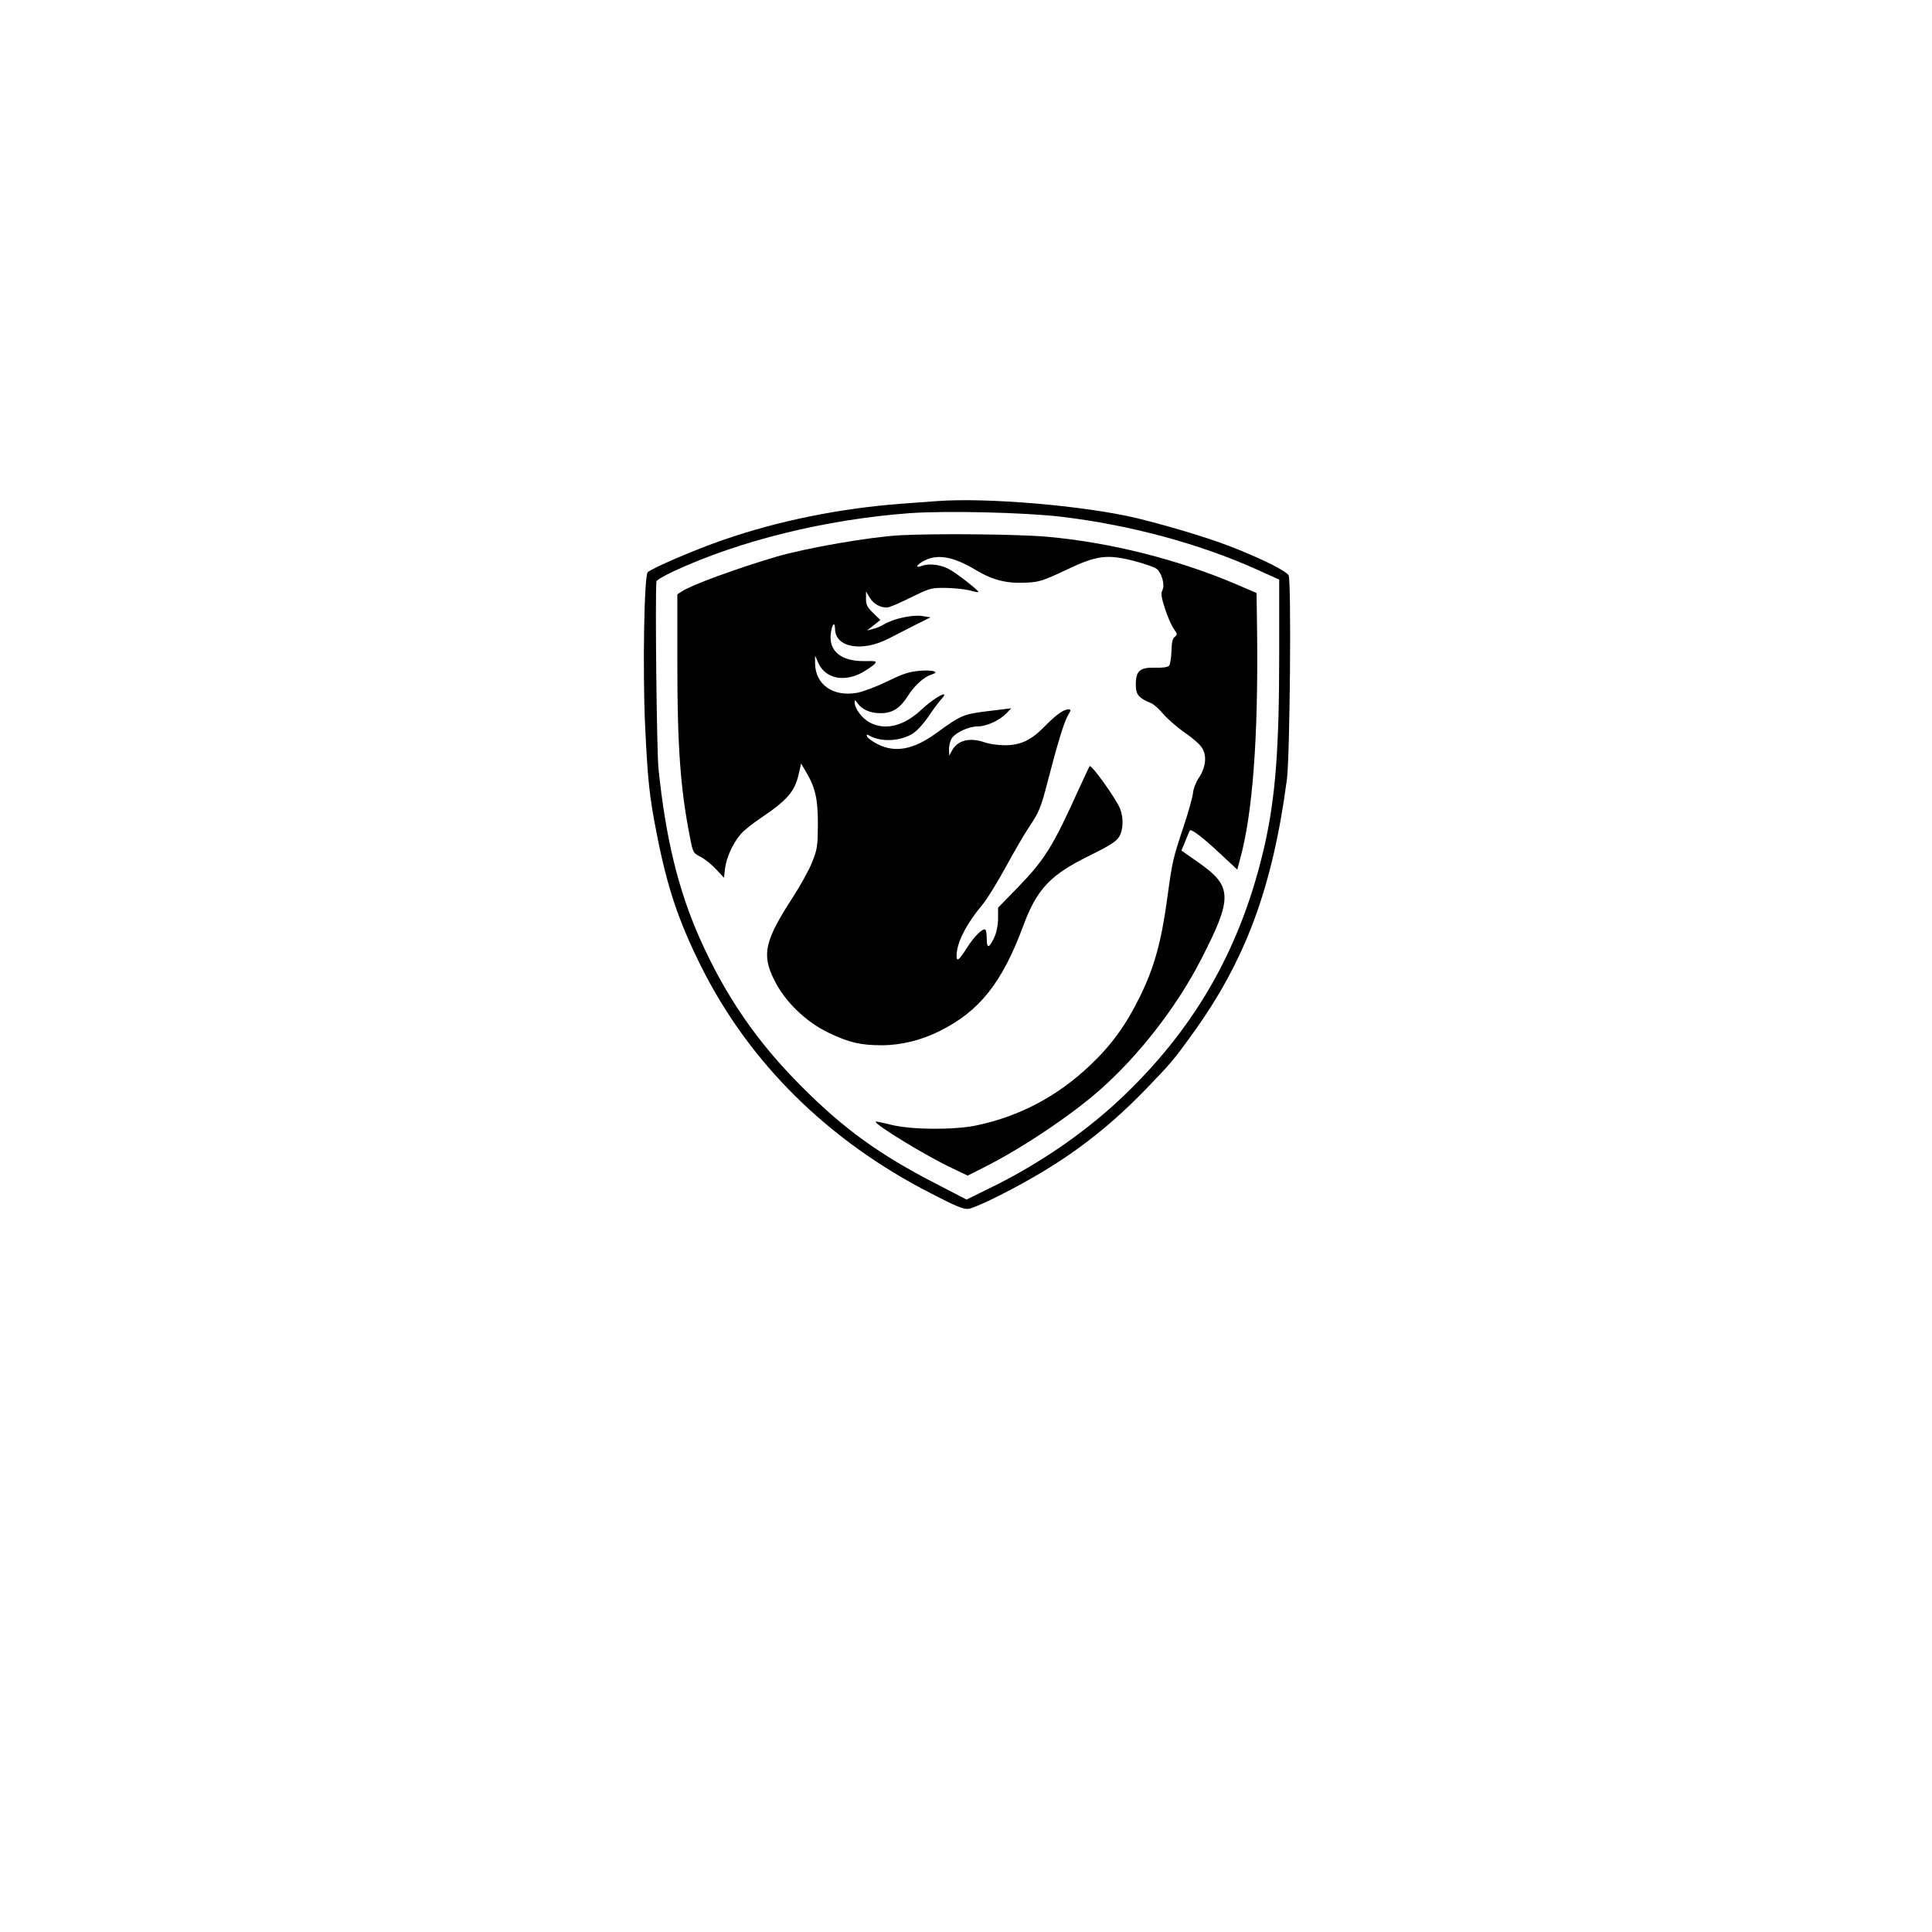
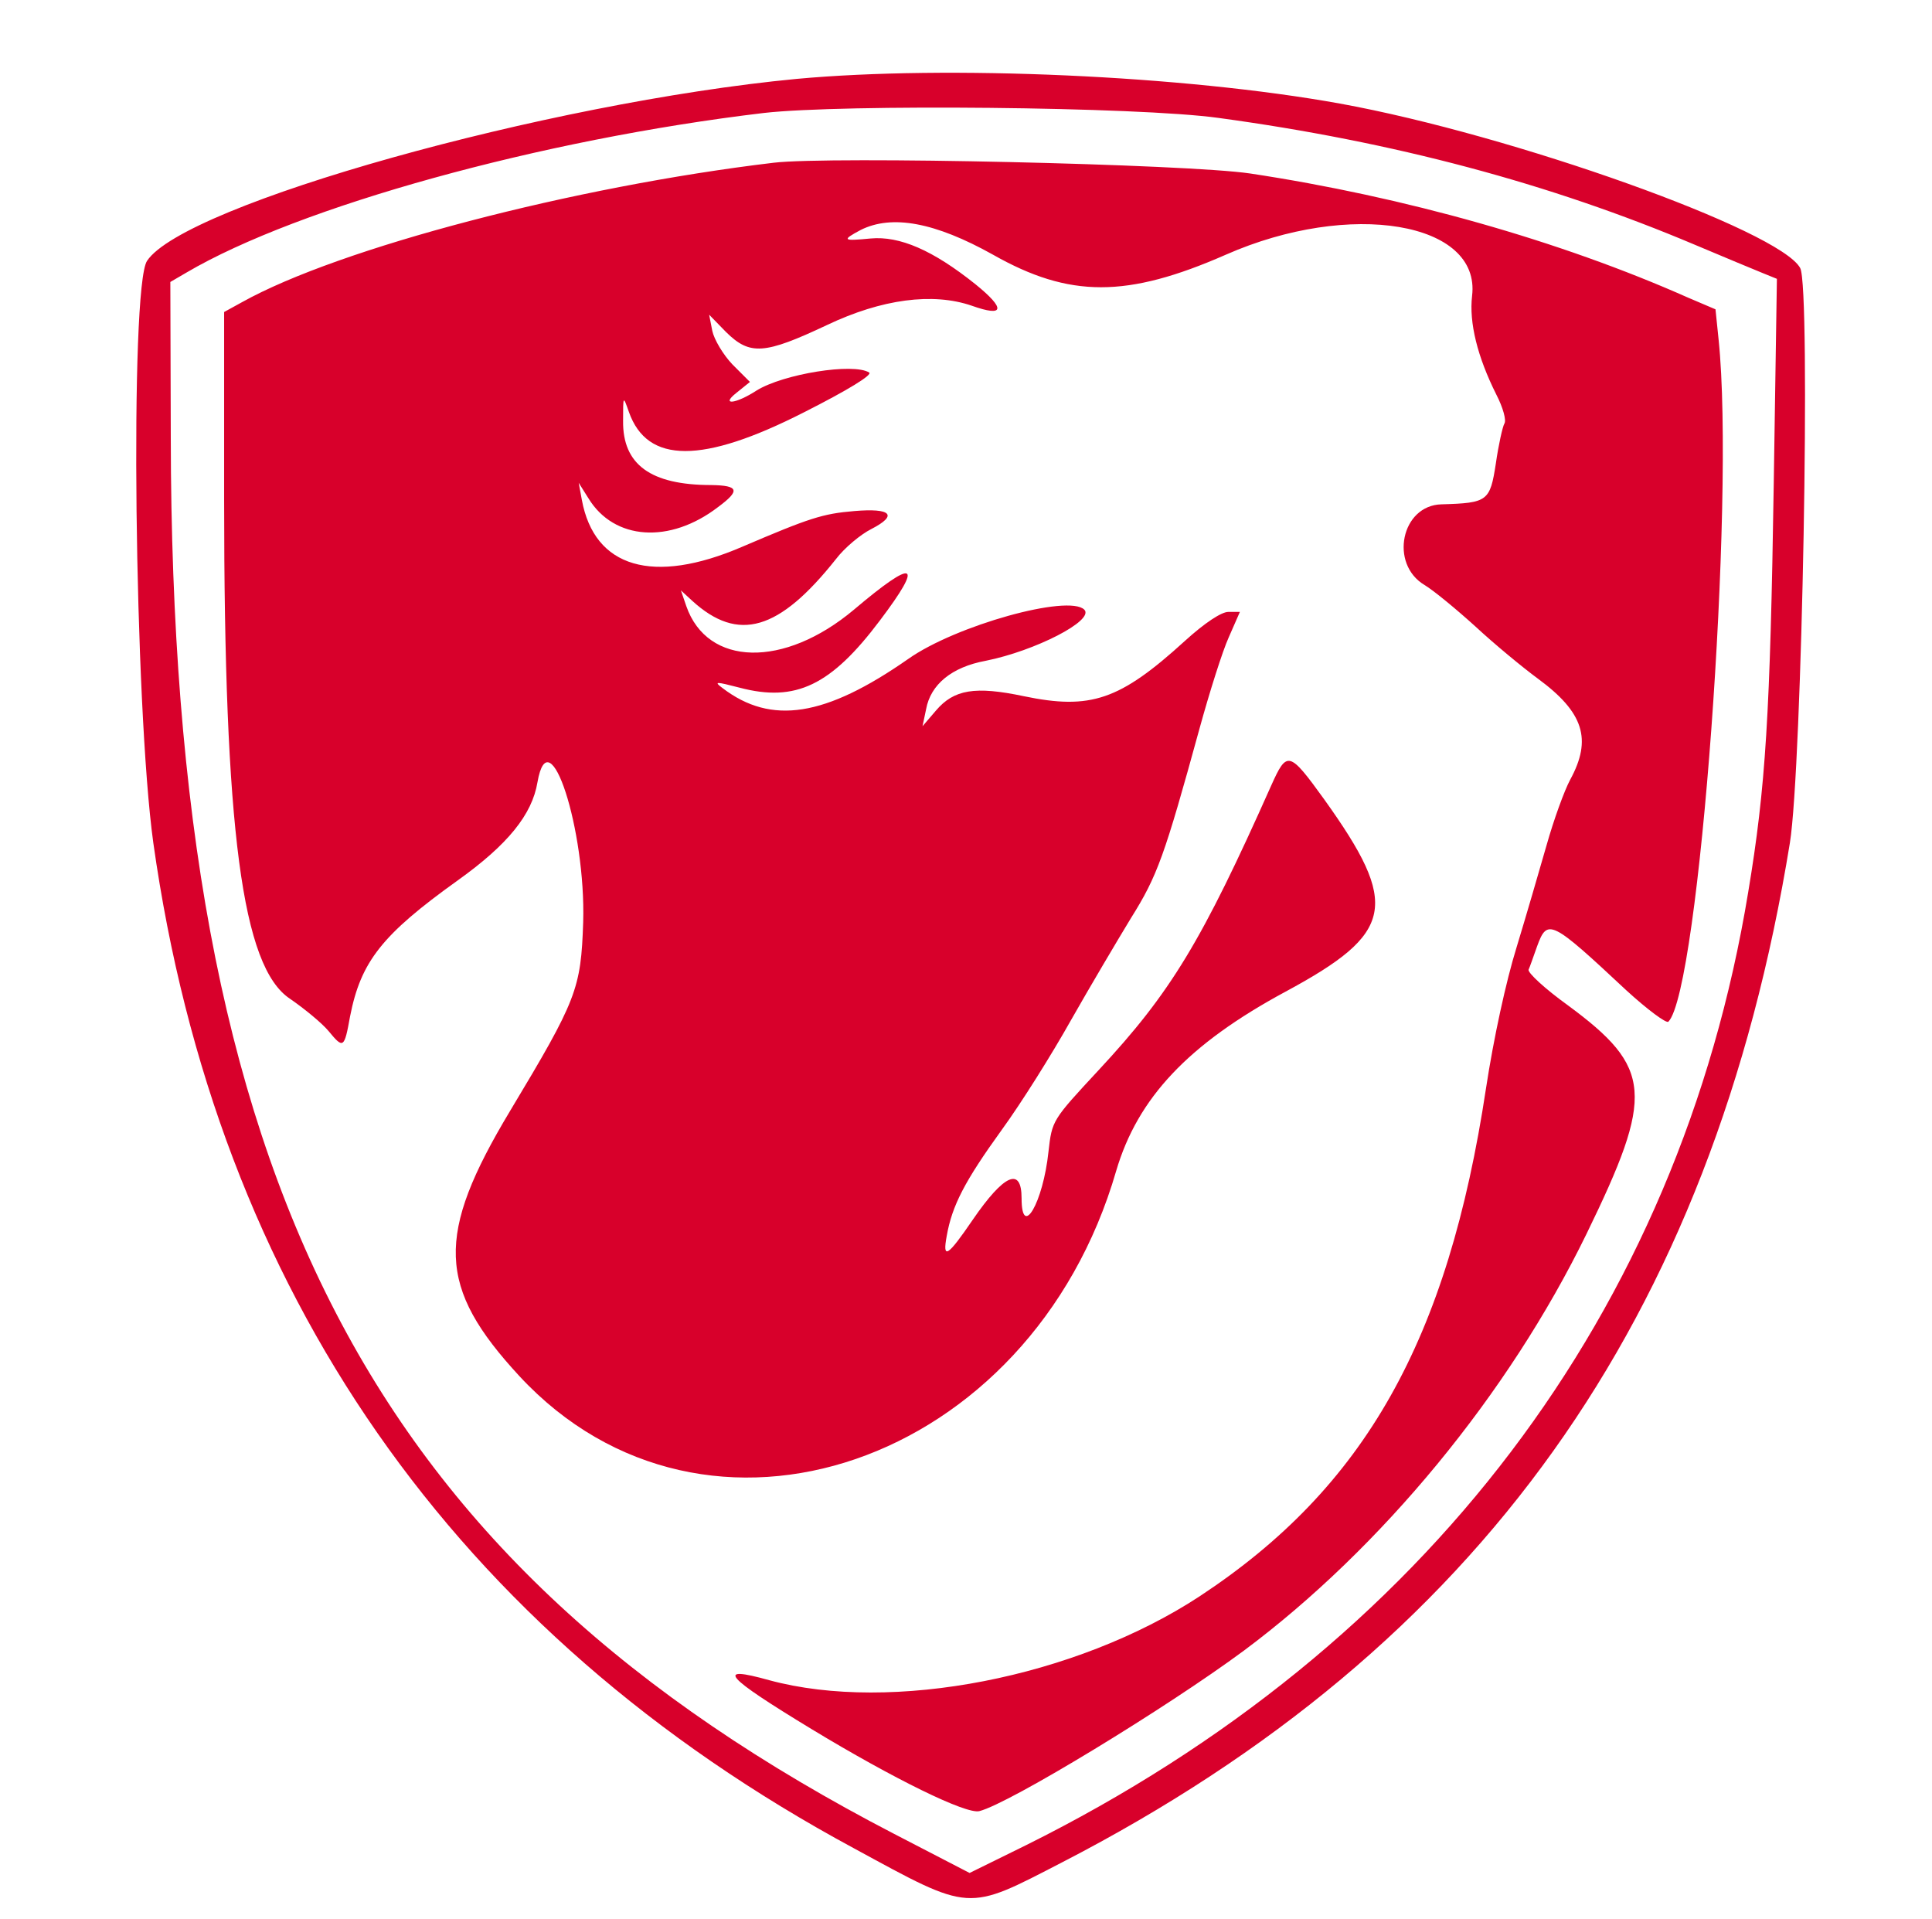
- <svg xmlns="http://www.w3.org/2000/svg" version="1.0" width="1024pt" height="1024pt" viewBox="0 0 1024 1024" preserveAspectRatio="xMidYMid meet">
-   <g transform="translate(0,1024) scale(0.1,-0.1)" fill="#000000" stroke="none">
-     <path d="M4965 7584 c-22 -2 -107 -8 -190 -14 -326 -25 -647 -90 -940 -191 -146 -50 -379 -150 -402 -172 -19 -19 -27 -518 -14 -807 14 -300 23 -382 62 -580 55 -282 116 -464 236 -704 255 -510 673 -923 1217 -1201 139 -72 175 -86 201 -82 18 3 86 32 151 65 326 163 557 330 793 575 126 131 142 149 239 284 283 390 427 778 503 1353 16 127 24 1051 9 1080 -13 25 -153 94 -320 158 -118 45 -332 109 -490 147 -278 65 -791 109 -1055 89z m661 -83 c361 -43 729 -142 1032 -278 l122 -55 0 -402 c0 -495 -20 -750 -76 -1001 -120 -532 -357 -956 -740 -1325 -192 -186 -431 -353 -683 -480 l-158 -78 -164 85 c-299 154 -487 290 -709 513 -236 235 -405 481 -540 784 -115 258 -182 533 -220 904 -9 86 -18 892 -11 990 1 7 40 30 89 53 352 164 809 276 1252 309 194 14 613 4 806 -19z" />
-     <path d="M4770 7403 c-161 -9 -494 -67 -653 -113 -209 -62 -449 -149 -502 -184 l-25 -16 0 -363 c0 -442 16 -667 67 -925 16 -82 17 -83 57 -104 22 -11 59 -41 82 -66 l41 -44 6 50 c7 56 41 132 83 181 15 18 61 55 103 83 144 97 183 142 204 234 l13 57 26 -44 c50 -85 63 -143 63 -279 -1 -116 -3 -131 -31 -201 -17 -42 -63 -125 -102 -185 -149 -230 -166 -302 -99 -437 57 -116 167 -222 289 -281 109 -52 169 -66 282 -66 102 0 211 27 308 76 209 104 329 255 440 553 73 199 145 275 355 377 103 51 139 74 154 98 23 37 25 103 5 151 -24 57 -151 234 -161 224 -2 -3 -27 -56 -56 -119 -136 -302 -180 -374 -321 -520 l-108 -111 0 -57 c0 -34 -8 -74 -19 -98 -28 -61 -41 -64 -41 -10 0 25 -3 47 -8 49 -13 9 -59 -37 -96 -95 -42 -67 -56 -78 -56 -45 0 70 50 168 141 277 21 25 75 113 120 195 45 83 99 175 119 205 58 85 67 108 105 256 52 200 84 304 105 342 18 30 18 32 2 32 -25 0 -65 -29 -126 -91 -70 -72 -127 -99 -210 -99 -35 0 -83 7 -106 15 -79 28 -145 12 -174 -43 l-15 -27 -1 35 c0 20 7 46 16 59 22 30 89 61 137 61 46 0 115 32 150 68 l27 28 -98 -12 c-159 -19 -162 -20 -303 -122 -117 -85 -214 -103 -306 -57 -28 14 -54 33 -57 41 -5 12 -2 13 16 3 63 -34 165 -27 229 15 21 14 57 54 80 88 23 35 53 75 67 91 54 58 -33 13 -105 -55 -92 -86 -190 -111 -272 -68 -40 20 -81 74 -81 106 0 16 2 16 16 -4 23 -33 67 -52 121 -52 63 0 103 25 146 93 36 56 84 99 125 112 44 13 10 25 -60 20 -58 -5 -88 -14 -174 -56 -56 -27 -129 -55 -161 -61 -128 -23 -223 44 -223 159 l0 38 19 -42 c37 -79 134 -100 230 -48 28 16 57 36 66 45 14 16 10 17 -57 16 -120 0 -184 52 -175 142 6 54 22 73 23 27 2 -97 143 -122 283 -50 25 13 86 44 135 69 l88 44 -45 7 c-50 8 -152 -14 -201 -44 -17 -10 -44 -22 -61 -25 l-30 -8 36 28 35 28 -38 37 c-31 30 -38 43 -38 75 l0 39 20 -33 c20 -33 54 -52 91 -52 12 0 68 24 126 53 103 50 108 52 187 51 45 -1 101 -7 125 -13 23 -7 45 -11 47 -9 4 5 -97 86 -145 115 -44 28 -111 39 -151 25 -38 -14 -39 -2 -1 21 75 44 160 30 288 -47 85 -51 162 -70 264 -64 66 3 88 10 205 65 167 80 221 87 368 49 54 -14 107 -33 118 -42 27 -25 43 -86 29 -112 -9 -17 -6 -37 14 -99 14 -43 35 -91 47 -107 19 -26 19 -30 5 -41 -12 -8 -17 -30 -18 -76 -1 -35 -7 -70 -12 -77 -7 -8 -32 -12 -75 -11 -81 2 -102 -16 -102 -91 0 -51 14 -69 81 -97 15 -6 44 -32 65 -58 22 -25 72 -69 112 -97 41 -28 83 -64 93 -82 27 -42 20 -103 -17 -159 -16 -23 -29 -59 -31 -80 -2 -21 -23 -98 -47 -170 -60 -180 -62 -187 -90 -393 -31 -227 -69 -365 -146 -520 -72 -146 -148 -252 -261 -359 -173 -165 -375 -272 -604 -320 -118 -25 -345 -23 -450 3 -44 11 -81 19 -83 17 -12 -12 269 -183 403 -246 l84 -40 83 42 c202 101 468 279 623 417 204 181 403 438 529 683 170 330 169 390 -8 515 l-94 66 21 51 c11 29 22 53 23 55 7 11 71 -38 155 -117 l97 -90 15 57 c66 239 96 638 90 1193 l-3 216 -107 46 c-310 132 -668 222 -1002 252 -158 14 -589 18 -781 8z" />
-   </g>
+ <svg xmlns="http://www.w3.org/2000/svg" version="1.2" viewBox="0 0 431 428" width="431" height="428">
+   <style>.a{fill:#d8002b}</style>
+   <path fill-rule="evenodd" class="a" d="m298.9 23.1c38.6 7 98.2 28.3 102.7 36.7 2.4 4.4 0.4 111.4-2.3 128.2-17.3 106.5-69.3 179.4-162.3 227.4-21.5 11.1-20.2 11.2-46.5-3.1-89.2-48.1-142.2-124.2-156.3-224.3-4.2-30.3-5.3-123.9-1.4-129.8 8.3-12.6 89.3-35.3 144.9-40.6 33.7-3.1 86.3-0.8 121.2 5.5zm-128.5 2.1c-49.7 5.9-103.8 20.9-128.8 35.6l-3.6 2.1 0.1 34.9c0.2 165.7 44.1 250.5 161.4 311.3l16.8 8.7 12.6-6.2c89.1-44.3 145.7-118.9 161.1-212.6 3.9-23.4 4.9-39.6 5.7-91.3l0.7-45.5-3.2-1.3c-1.7-0.7-8.5-3.5-15.1-6.3-32.4-13.7-67.3-23-106.3-28.3-18-2.5-83.9-3.1-101.4-1.1zm108.5 13.5c34.4 5.2 69.1 15 97.7 27.7l6.1 2.6 0.7 6.8c3.7 35.8-4.3 145-11.2 152.1-0.4 0.5-4.7-2.7-9.4-7-16.8-15.7-17.6-16.1-19.9-9.8-0.8 2.2-1.6 4.6-1.9 5.2-0.2 0.7 3.7 4.3 8.7 7.9 19 14 19.4 19.9 4.2 51.1-17.4 35.7-45.8 70.1-76.4 92.9-17.3 12.8-52.3 34.1-59 35.8-2.9 0.8-19.3-7.3-37.3-18.2-19.6-11.9-21.8-14.4-9.6-11 27.3 7.4 68.4-0.6 96-18.7 36.9-24.3 55.4-57.1 63.9-113.3 1.7-11.2 4.5-24 6.8-31.4 2.1-6.9 5.1-17.2 6.7-22.8 1.6-5.7 4-12.3 5.3-14.7 4.9-9 3-15-7.2-22.5-3.4-2.5-9.7-7.7-13.9-11.6-4.3-3.9-9.4-8.1-11.4-9.3-7.9-4.7-5.2-17.8 3.8-18 10.3-0.3 10.8-0.7 12.1-9.1 0.6-4.2 1.5-8.2 1.9-8.9 0.5-0.7-0.3-3.6-1.8-6.5-4.2-8.4-6.1-16-5.4-22 2-16.5-27.2-21.4-54.9-9.2-22.1 9.7-34.9 9.7-52 0-12.9-7.2-22.5-9-29.5-5.5-4.3 2.3-4 2.5 2.2 1.9 6.5-0.6 13.9 2.6 23.4 10.2 6.8 5.5 6.5 7.4-0.8 4.8-8.7-3-20.1-1.5-32.3 4.3-14 6.6-17.2 6.8-22.5 1.6l-3.8-3.9 0.7 3.6c0.4 1.9 2.4 5.3 4.5 7.5l3.9 3.9-3.1 2.5c-3.5 2.8 0 2.4 4.6-0.6 6-3.7 21.6-6.2 25.1-4 0.8 0.5-4.7 3.9-14.6 8.9-22.6 11.5-34.9 11.5-39-0.1-1.3-3.7-1.3-3.7-1.3 2-0.1 9.7 6.1 14.3 19.7 14.3 6.1 0.1 6.5 1.2 1.5 4.9-10.8 8.3-23.2 7.4-28.9-1.9l-2.2-3.5 0.7 3.8c2.8 15.2 15.9 19 35.7 10.5 15.2-6.5 18-7.4 25.1-8 8.2-0.7 9.8 0.9 3.8 4-2.4 1.2-6 4.2-7.9 6.7-12.7 16-21.8 18.7-32.1 9.3l-2.5-2.3 1.2 3.5c4.7 13.5 21.8 13.9 37.4 0.8 13.7-11.6 15.7-10.7 5.8 2.4-10.9 14.5-18.8 18.3-31.3 15-5.4-1.4-5.8-1.4-3.8 0.1 10.9 8.3 22.9 6.4 41.4-6.5 10.6-7.5 35.8-14.5 39.3-11 2.3 2.4-11 9.2-22 11.4-7.6 1.4-12.3 5.3-13.3 10.8l-0.8 3.8 3-3.5c4-4.7 8.7-5.5 19.6-3.2 14.9 3.1 21.4 0.9 35.9-12.3 4.5-4.1 8.2-6.5 9.7-6.5h2.6l-2.5 5.7c-1.4 3.1-4.3 12.3-6.5 20.3-7.8 28.4-9.4 32.9-15.3 42.3-3.1 5.1-9.2 15.4-13.4 22.8-4.2 7.5-11.1 18.5-15.4 24.4-8.3 11.5-11.1 16.9-12.3 23.7-1 5.4 0.2 4.6 5.8-3.6 7-10.2 10.9-11.9 10.9-4.8 0 9.2 4.8 1 6-10.4 0.8-7 0.8-7 11.2-18.2 16.1-17.3 23-28.7 38.5-63.5 3.5-7.8 4-7.7 11.8 3.1 16.9 23.6 15.7 29.8-8.6 42.9-21.7 11.7-33 23.7-37.8 40-19 65.6-91.6 90.5-133.1 45.8-18.4-19.9-18.8-31.4-2.1-59.2 14.9-24.8 15.8-27.2 16.3-42.1 0.6-20.6-7.6-46.1-10.2-31.2-1.2 7.2-6.6 13.9-17.8 21.9-16.9 12.1-21.6 18.1-24 30.3-1.3 7.2-1.5 7.3-4.8 3.3-1.5-1.8-5.4-5-8.6-7.2-10.7-7.1-14.7-37.5-14.7-111.3v-41.9l4-2.2c21.7-12.1 74.1-25.8 118.6-31.1 12.5-1.5 92.2 0.3 106.3 2.4z" />
</svg>
